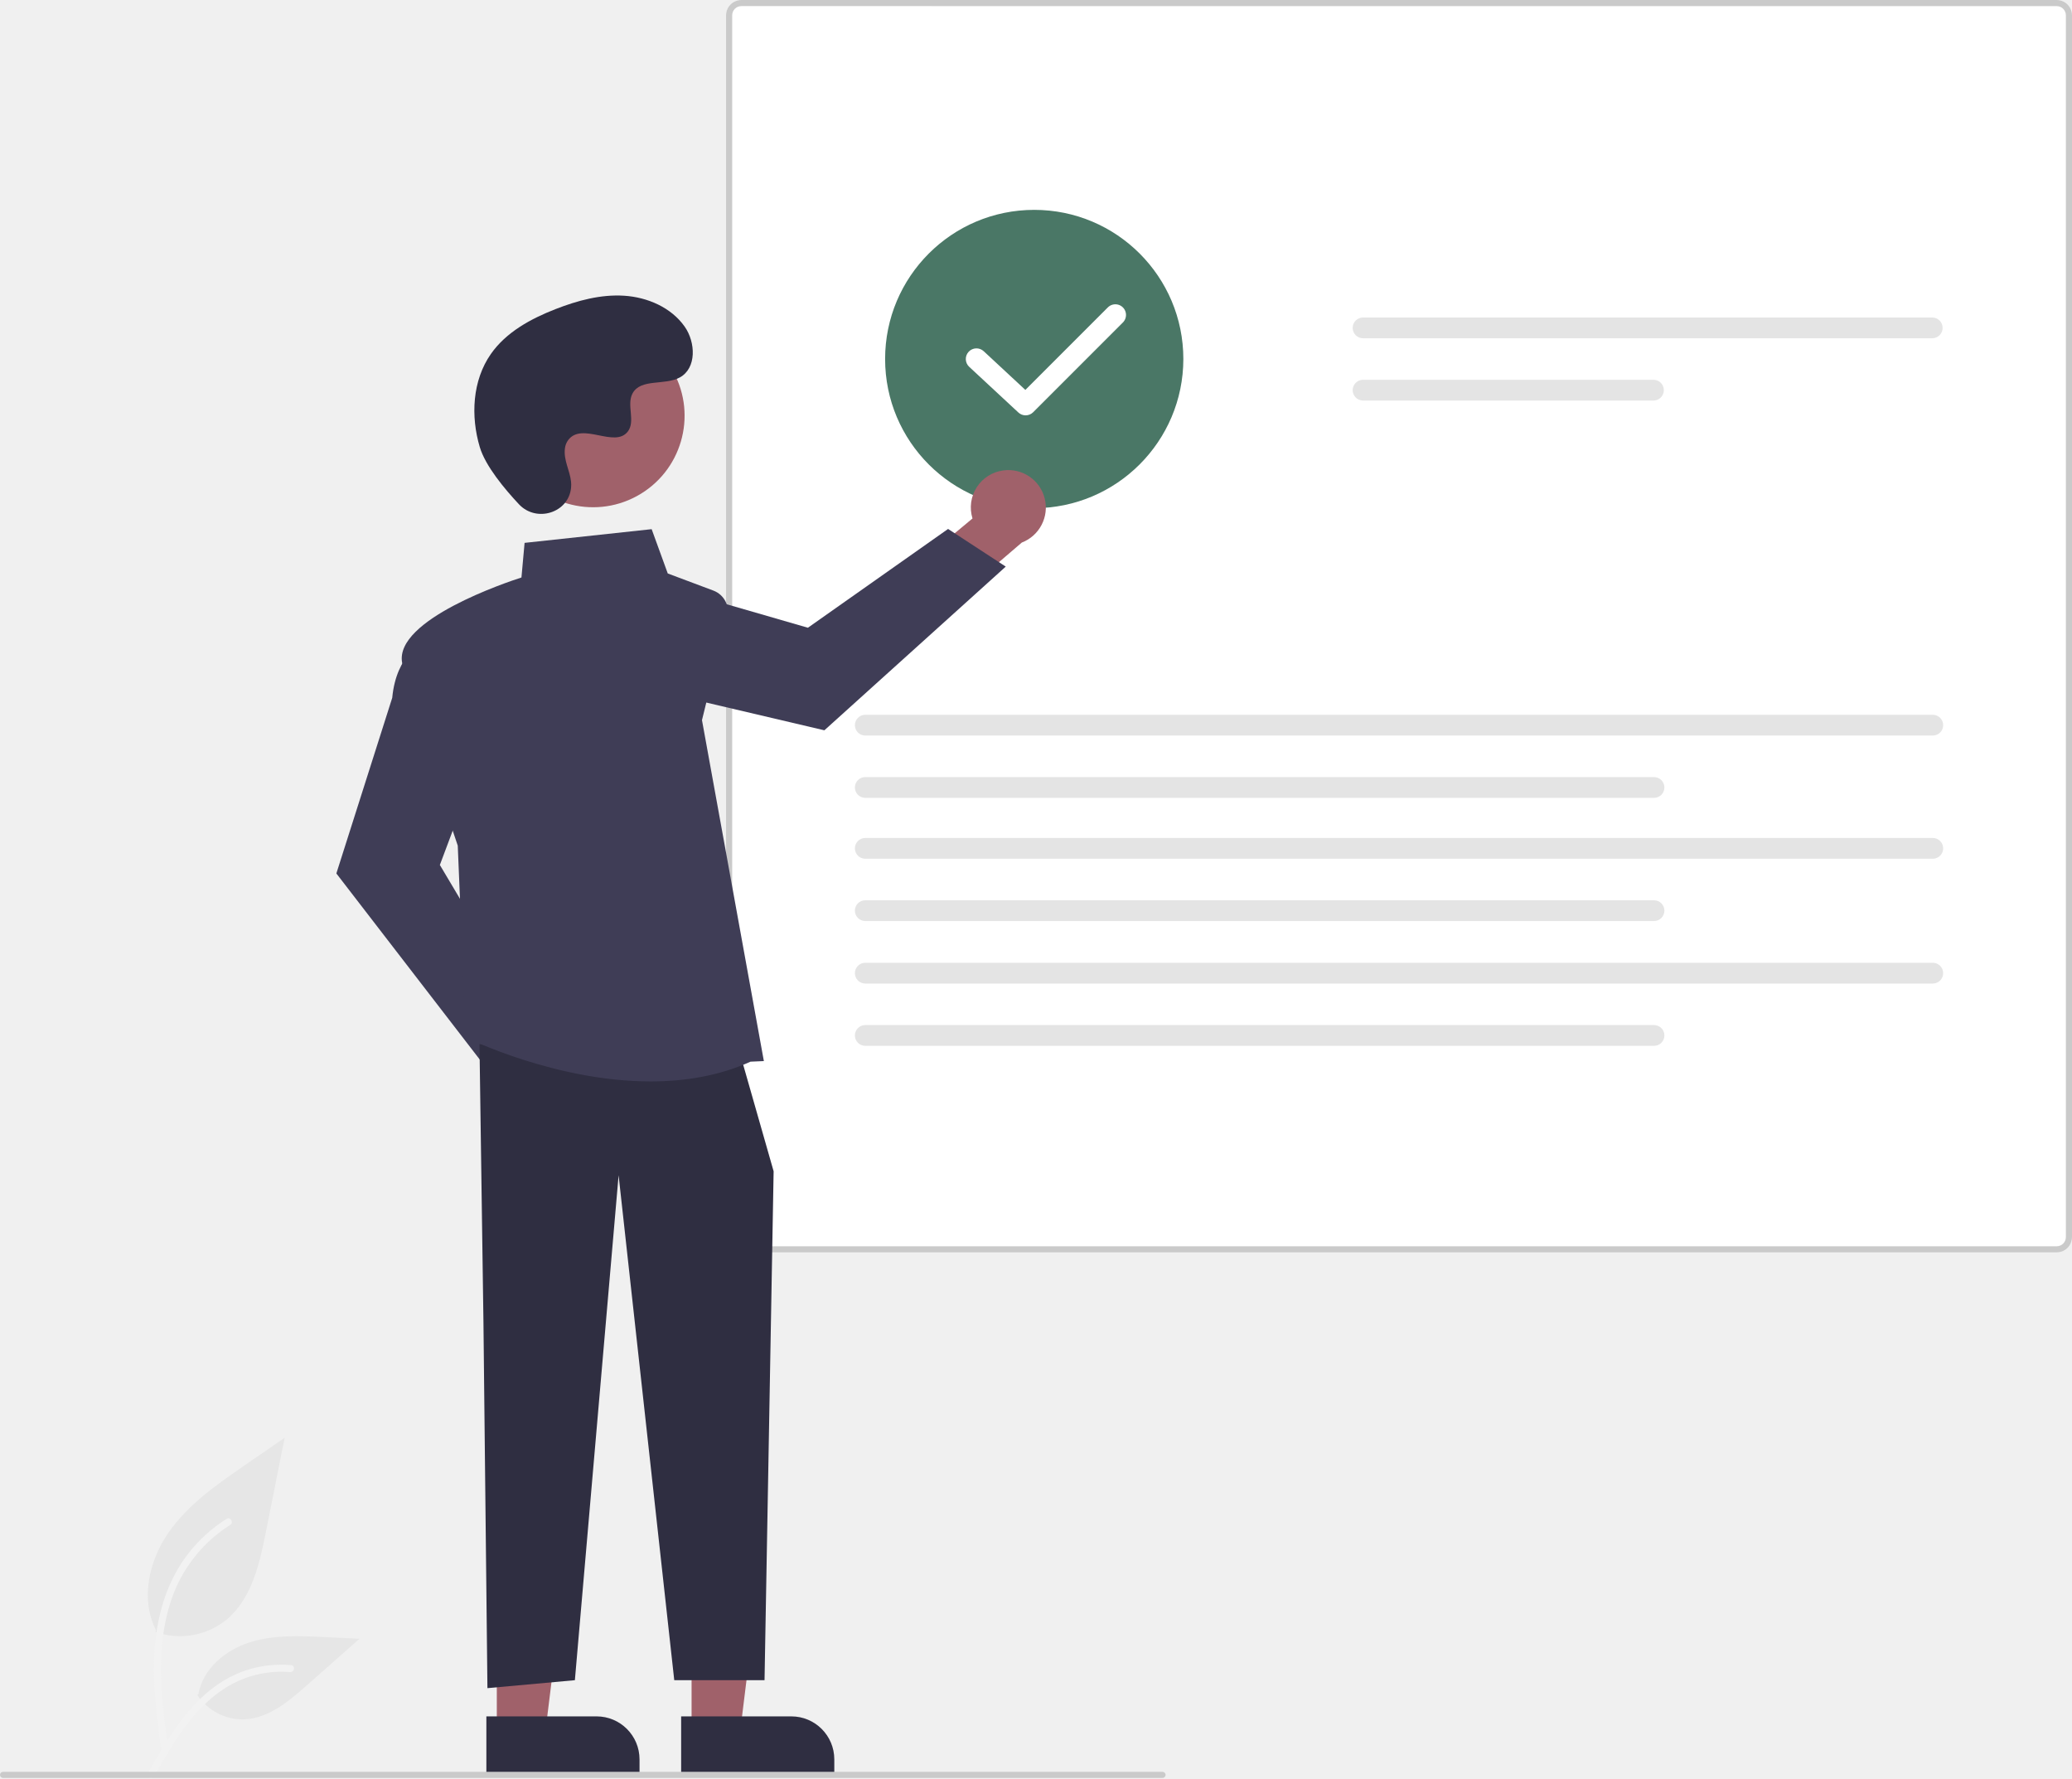
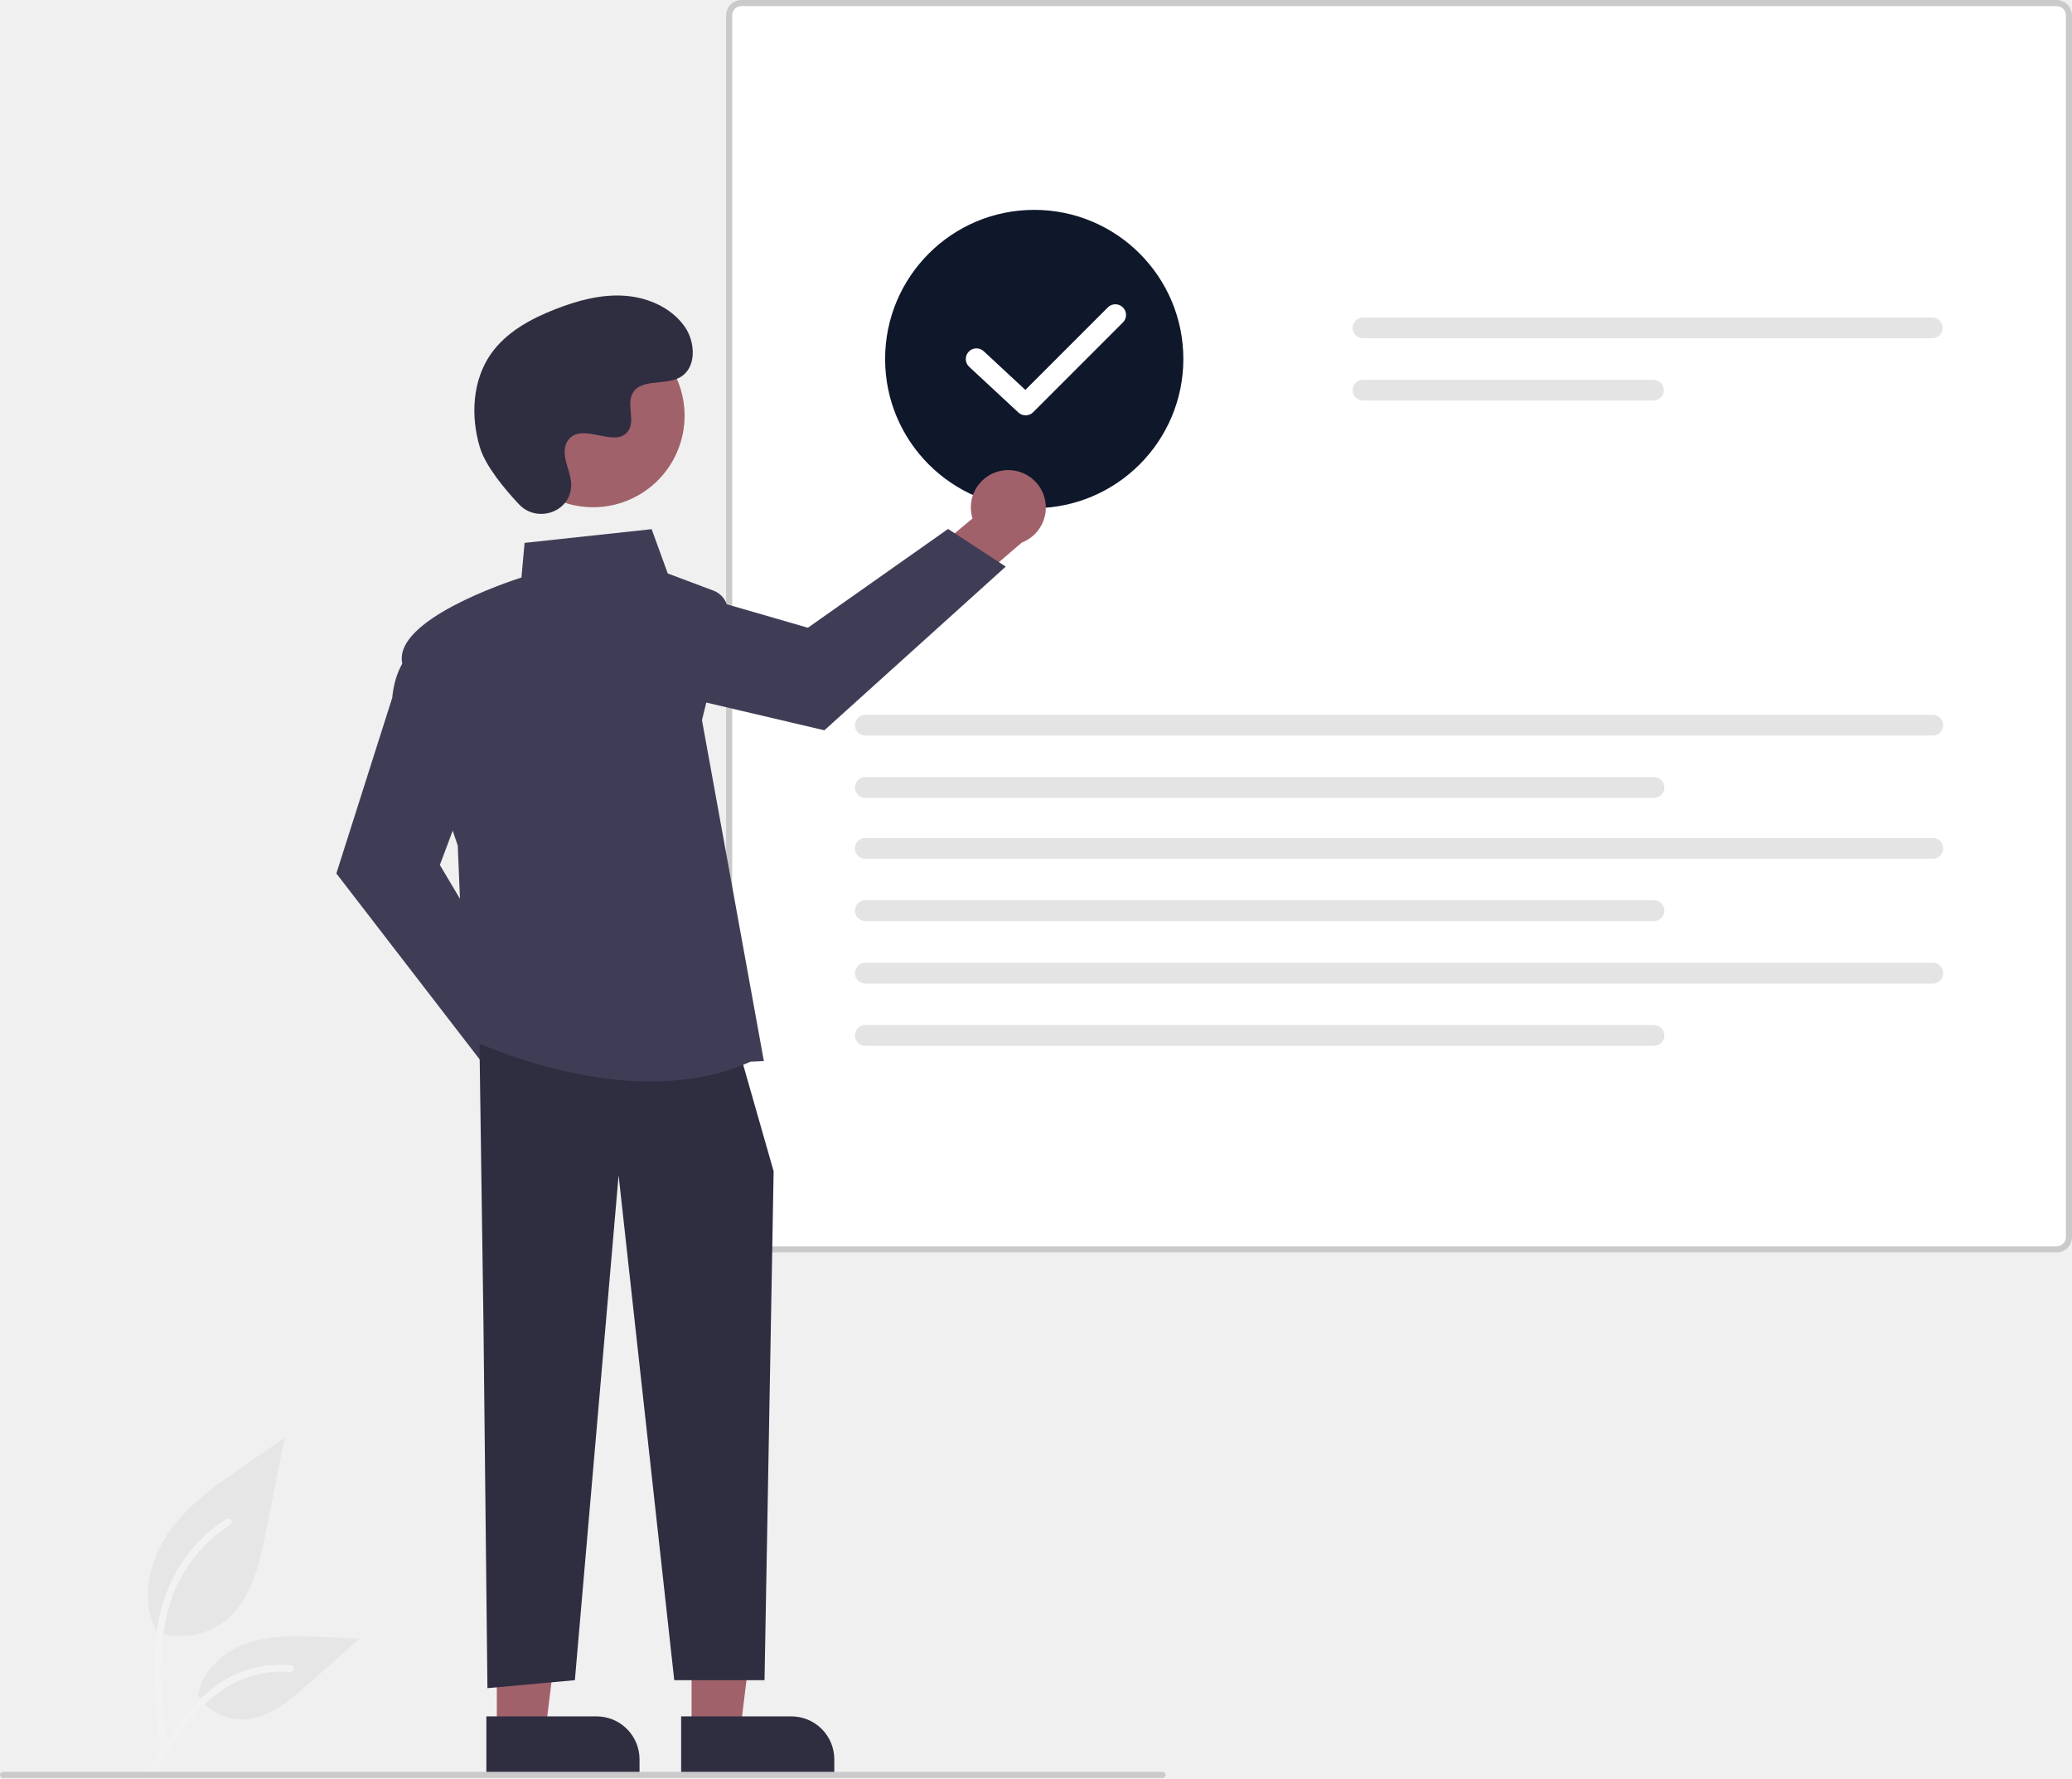
<svg xmlns="http://www.w3.org/2000/svg" width="680.839" height="584.232" viewBox="0 0 680.839 584.232" role="img" artist="Katerina Limpitsouni" source="https://undraw.co/">
-   <path id="b9ccae5a-ffdd-4f5c-9c1e-05af9f0f3372-131" data-name="Path 438" d="M310.706,694.028a24.215,24.215,0,0,0,23.383-4.119c8.19-6.874,10.758-18.196,12.847-28.682l6.18-31.017-12.938,8.908c-9.305,6.406-18.818,13.019-25.26,22.298s-9.252,21.947-4.078,31.988" transform="translate(-259.5807 -157.884)" fill="#e6e6e6" />
-   <path id="f4ad1d06-bd03-4ced-a5c4-c19a65ab4ee5-132" data-name="Path 439" d="M312.703,733.739c-1.628-11.864-3.304-23.881-2.159-35.872,1.015-10.649,4.264-21.049,10.878-29.579a49.206,49.206,0,0,1,12.625-11.44c1.262-.796,2.424,1.204,1.167,1.997a46.779,46.779,0,0,0-18.504,22.326c-4.029,10.246-4.675,21.416-3.982,32.3.419,6.582,1.311,13.121,2.206,19.653a1.198,1.198,0,0,1-.808,1.423,1.163,1.163,0,0,1-1.423-.808Z" transform="translate(-259.5807 -157.884)" fill="#f2f2f2" />
-   <path id="baf785f8-b4c6-42cf-85bd-8a16037845f7-133" data-name="Path 442" d="M324.424,714.702a17.825,17.825,0,0,0,15.531,8.019c7.864-.373,14.418-5.86,20.317-11.07l17.452-15.409-11.55-.553c-8.306-.398-16.827-.771-24.738,1.793s-15.208,8.726-16.654,16.915" transform="translate(-259.5807 -157.884)" fill="#e6e6e6" />
-   <path id="a14e4330-7125-4e03-a856-d6453c34f6cc-134" data-name="Path 443" d="M308.1,740.558c7.84-13.871,16.932-29.288,33.181-34.216a37.026,37.026,0,0,1,13.955-1.441c1.482.128,1.112,2.412-.367,2.285a34.398,34.398,0,0,0-22.272,5.892c-6.28,4.275-11.17,10.218-15.308,16.519-2.535,3.861-4.806,7.884-7.076,11.903C309.488,742.785,307.366,741.858,308.1,740.558Z" transform="translate(-259.5807 -157.884)" fill="#f2f2f2" />
-   <path id="ac20a106-7eb8-4a45-8835-674ef3bf3222-135" data-name="Path 141" d="M935.396,569.317H503.181a5.03,5.03,0,0,1-5.024-5.024V162.908a5.03,5.03,0,0,1,5.024-5.024H935.396a5.03,5.03,0,0,1,5.024,5.024V564.292a5.029,5.029,0,0,1-5.024,5.024Z" transform="translate(-259.5807 -157.884)" fill="#fff" />
-   <path id="a8878079-c7cd-406f-a434-8b15b914b9b4-136" data-name="Path 141" d="M935.396,569.317H503.181a5.03,5.03,0,0,1-5.024-5.024V162.908a5.03,5.03,0,0,1,5.024-5.024H935.396a5.03,5.03,0,0,1,5.024,5.024V564.292a5.029,5.029,0,0,1-5.024,5.024ZM503.181,159.889a3.018,3.018,0,0,0-3.012,3.012V564.292a3.018,3.018,0,0,0,3.012,3.012H935.396a3.017,3.017,0,0,0,3.012-3.012V162.908a3.018,3.018,0,0,0-3.012-3.012Z" transform="translate(-259.5807 -157.884)" fill="#cacaca" />
-   <path id="af64f961-e9a2-4c53-a333-5060c7f850d2-137" data-name="Path 142" d="M707.41,262.185a3.411,3.411,0,0,0,0,6.821H894.553a3.411,3.411,0,0,0,0-6.821Z" transform="translate(-259.5807 -157.884)" fill="#e4e4e4" />
-   <path id="baad4cfb-158d-4439-9cc3-22475bf47b22-138" data-name="Path 143" d="M707.41,282.65a3.411,3.411,0,0,0,0,6.821h95.54a3.411,3.411,0,0,0,0-6.821Z" transform="translate(-259.5807 -157.884)" fill="#e4e4e4" />
-   <path id="f3456279-91e5-49ad-aa43-9838b26fb6ca-139" data-name="Path 142" d="M543.841,392.705a3.411,3.411,0,0,0,0,6.821h350.894a3.411,3.411,0,0,0,0-6.821Z" transform="translate(-259.5807 -157.884)" fill="#e4e4e4" />
-   <path id="a3288adf-49f8-485f-8ae9-1e4f1a13d849-140" data-name="Path 143" d="M543.841,413.17a3.411,3.411,0,0,0,0,6.821H803.133a3.411,3.411,0,0,0,0-6.821Z" transform="translate(-259.5807 -157.884)" fill="#e4e4e4" />
-   <path id="e63a5b48-5a7d-40a2-b9b0-6adec326348a-141" data-name="Path 142" d="M543.841,433.172a3.411,3.411,0,0,0,0,6.821h350.894a3.411,3.411,0,0,0,0-6.821Z" transform="translate(-259.5807 -157.884)" fill="#e4e4e4" />
-   <path id="a1c669b4-dfc3-4cfa-a7be-66b71399844d-142" data-name="Path 143" d="M543.841,453.637a3.411,3.411,0,0,0,0,6.821H803.133a3.411,3.411,0,0,0,0-6.821Z" transform="translate(-259.5807 -157.884)" fill="#e4e4e4" />
-   <path id="bfec50d1-ffb1-4de6-a9ef-a1085e40e016-143" data-name="Path 142" d="M543.841,474.172a3.411,3.411,0,0,0,0,6.821h350.894a3.411,3.411,0,0,0,0-6.821Z" transform="translate(-259.5807 -157.884)" fill="#e4e4e4" />
-   <path id="bc9696ec-ec99-41d5-9116-3ad9737a38ac-144" data-name="Path 143" d="M543.841,494.637a3.411,3.411,0,0,0,0,6.821H803.133a3.411,3.411,0,0,0,0-6.821Z" transform="translate(-259.5807 -157.884)" fill="#e4e4e4" />
-   <path d="M599.419,324.828a49,49,0,1,1,49-49A49.056,49.056,0,0,1,599.419,324.828Z" transform="translate(-259.5807 -157.884)" fill="#4A7766" />
+   <path id="b9ccae5a-ffdd-4f5c-9c1e-05af9f0f3372-312" data-name="Path 438" d="M310.706,694.028a24.215,24.215,0,0,0,23.383-4.119c8.19-6.874,10.758-18.196,12.847-28.682l6.18-31.017-12.938,8.908c-9.305,6.406-18.818,13.019-25.26,22.298s-9.252,21.947-4.078,31.988" transform="translate(-259.5807 -157.884)" fill="#e6e6e6" />
+   <path id="f4ad1d06-bd03-4ced-a5c4-c19a65ab4ee5-313" data-name="Path 439" d="M312.703,733.739c-1.628-11.864-3.304-23.881-2.159-35.872,1.015-10.649,4.264-21.049,10.878-29.579a49.206,49.206,0,0,1,12.625-11.44c1.262-.796,2.424,1.204,1.167,1.997a46.779,46.779,0,0,0-18.504,22.326c-4.029,10.246-4.675,21.416-3.982,32.3.419,6.582,1.311,13.121,2.206,19.653a1.198,1.198,0,0,1-.808,1.423,1.163,1.163,0,0,1-1.423-.808Z" transform="translate(-259.5807 -157.884)" fill="#f2f2f2" />
+   <path id="baf785f8-b4c6-42cf-85bd-8a16037845f7-314" data-name="Path 442" d="M324.424,714.702a17.825,17.825,0,0,0,15.531,8.019c7.864-.373,14.418-5.86,20.317-11.07l17.452-15.409-11.55-.553c-8.306-.398-16.827-.771-24.738,1.793s-15.208,8.726-16.654,16.915" transform="translate(-259.5807 -157.884)" fill="#e6e6e6" />
+   <path id="a14e4330-7125-4e03-a856-d6453c34f6cc-315" data-name="Path 443" d="M308.1,740.558c7.84-13.871,16.932-29.288,33.181-34.216a37.026,37.026,0,0,1,13.955-1.441c1.482.128,1.112,2.412-.367,2.285a34.398,34.398,0,0,0-22.272,5.892c-6.28,4.275-11.17,10.218-15.308,16.519-2.535,3.861-4.806,7.884-7.076,11.903C309.488,742.785,307.366,741.858,308.1,740.558Z" transform="translate(-259.5807 -157.884)" fill="#f2f2f2" />
+   <path id="ac20a106-7eb8-4a45-8835-674ef3bf3222-316" data-name="Path 141" d="M935.396,569.317H503.181a5.03,5.03,0,0,1-5.024-5.024V162.908a5.03,5.03,0,0,1,5.024-5.024H935.396a5.03,5.03,0,0,1,5.024,5.024V564.292a5.029,5.029,0,0,1-5.024,5.024Z" transform="translate(-259.5807 -157.884)" fill="#fff" />
+   <path id="a8878079-c7cd-406f-a434-8b15b914b9b4-317" data-name="Path 141" d="M935.396,569.317H503.181a5.03,5.03,0,0,1-5.024-5.024V162.908a5.03,5.03,0,0,1,5.024-5.024H935.396a5.03,5.03,0,0,1,5.024,5.024V564.292a5.029,5.029,0,0,1-5.024,5.024ZM503.181,159.889a3.018,3.018,0,0,0-3.012,3.012V564.292a3.018,3.018,0,0,0,3.012,3.012H935.396a3.017,3.017,0,0,0,3.012-3.012V162.908a3.018,3.018,0,0,0-3.012-3.012Z" transform="translate(-259.5807 -157.884)" fill="#cacaca" />
+   <path id="af64f961-e9a2-4c53-a333-5060c7f850d2-318" data-name="Path 142" d="M707.41,262.185a3.411,3.411,0,0,0,0,6.821H894.553a3.411,3.411,0,0,0,0-6.821Z" transform="translate(-259.5807 -157.884)" fill="#e4e4e4" />
+   <path id="baad4cfb-158d-4439-9cc3-22475bf47b22-319" data-name="Path 143" d="M707.41,282.65a3.411,3.411,0,0,0,0,6.821h95.54a3.411,3.411,0,0,0,0-6.821Z" transform="translate(-259.5807 -157.884)" fill="#e4e4e4" />
+   <path id="f3456279-91e5-49ad-aa43-9838b26fb6ca-320" data-name="Path 142" d="M543.841,392.705a3.411,3.411,0,0,0,0,6.821h350.894a3.411,3.411,0,0,0,0-6.821Z" transform="translate(-259.5807 -157.884)" fill="#e4e4e4" />
+   <path id="a3288adf-49f8-485f-8ae9-1e4f1a13d849-321" data-name="Path 143" d="M543.841,413.17a3.411,3.411,0,0,0,0,6.821H803.133a3.411,3.411,0,0,0,0-6.821Z" transform="translate(-259.5807 -157.884)" fill="#e4e4e4" />
+   <path id="e63a5b48-5a7d-40a2-b9b0-6adec326348a-322" data-name="Path 142" d="M543.841,433.172a3.411,3.411,0,0,0,0,6.821h350.894a3.411,3.411,0,0,0,0-6.821Z" transform="translate(-259.5807 -157.884)" fill="#e4e4e4" />
+   <path id="a1c669b4-dfc3-4cfa-a7be-66b71399844d-323" data-name="Path 143" d="M543.841,453.637a3.411,3.411,0,0,0,0,6.821H803.133a3.411,3.411,0,0,0,0-6.821Z" transform="translate(-259.5807 -157.884)" fill="#e4e4e4" />
+   <path id="bfec50d1-ffb1-4de6-a9ef-a1085e40e016-324" data-name="Path 142" d="M543.841,474.172a3.411,3.411,0,0,0,0,6.821h350.894a3.411,3.411,0,0,0,0-6.821Z" transform="translate(-259.5807 -157.884)" fill="#e4e4e4" />
+   <path id="bc9696ec-ec99-41d5-9116-3ad9737a38ac-325" data-name="Path 143" d="M543.841,494.637a3.411,3.411,0,0,0,0,6.821H803.133a3.411,3.411,0,0,0,0-6.821Z" transform="translate(-259.5807 -157.884)" fill="#e4e4e4" />
+   <path d="M599.419,324.828a49,49,0,1,1,49-49A49.056,49.056,0,0,1,599.419,324.828Z" transform="translate(-259.5807 -157.884)" fill="#0f172b" />
  <path d="M450.678,510.1a12.248,12.248,0,0,0-14.953-11.362l-16.196-22.825-16.271,6.459,23.325,31.912a12.314,12.314,0,0,0,24.096-4.184Z" transform="translate(-259.5807 -157.884)" fill="#a0616a" />
  <path d="M419.112,508.409l-49.008-63.578L388.467,387.12c1.346-14.509,10.425-18.561,10.811-18.726l.589-.253,15.979,42.612-11.732,31.286,28.797,48.432Z" transform="translate(-259.5807 -157.884)" fill="#3f3d56" />
  <path d="M589.308,312.42a12.248,12.248,0,0,0-10.172,15.787l-21.505,17.913,7.698,15.723,30.013-25.723a12.314,12.314,0,0,0-6.035-23.7Z" transform="translate(-259.5807 -157.884)" fill="#a0616a" />
  <path d="M590.062,344.022l-59.598,53.777-58.958-13.846c-14.57-.22-19.311-8.959-19.506-9.331l-.298-.568,41.249-19.226,32.1,9.278,46.06-32.455Z" transform="translate(-259.5807 -157.884)" fill="#3f3d56" />
  <polygon points="227.248 568.437 243.261 568.436 250.878 506.672 227.245 506.673 227.248 568.437" fill="#a0616a" />
  <path d="M483.397,721.745h50.326a0,0,0,0,1,0,0V741.189a0,0,0,0,1,0,0h-36.207a14.119,14.119,0,0,1-14.119-14.119v-5.325A0,0,0,0,1,483.397,721.745Z" transform="translate(757.5735 1305.027) rotate(179.9974)" fill="#2f2e41" />
  <polygon points="163.247 568.437 179.26 568.436 186.878 506.672 163.245 506.673 163.247 568.437" fill="#a0616a" />
  <path d="M419.397,721.745H469.723a0,0,0,0,1,0,0V741.189a0,0,0,0,1,0,0h-36.207A14.119,14.119,0,0,1,419.397,727.07v-5.325a0,0,0,0,1,0,0Z" transform="translate(629.5727 1305.029) rotate(179.9974)" fill="#2f2e41" />
  <polygon points="157.552 342.991 158.858 434.42 160.165 554.584 188.899 551.972 203.267 386.094 221.553 551.972 251.218 551.972 254.206 384.788 243.757 348.216 157.552 342.991" fill="#2f2e41" />
  <path d="M473.374,513.153c-31.265.002-60.045-14.148-60.433-14.343l-.323-.161-2.624-62.966c-.761-2.225-15.743-46.131-18.28-60.086-2.571-14.139,34.688-26.547,39.213-27.999l1.027-11.374,41.754-4.499,5.292,14.554,14.979,5.617a7.409,7.409,0,0,1,4.592,8.704l-8.325,33.856,20.333,112.013-4.378.189C495.709,511.397,484.384,513.153,473.374,513.153Z" transform="translate(-259.5807 -157.884)" fill="#3f3d56" />
  <circle cx="454.467" cy="294.46" r="30.063" transform="matrix(0.87745, -0.47966, 0.47966, 0.87745, -345.1282, 96.19037)" fill="#a0616a" />
  <path d="M430.117,323.561c5.729,6.103,16.369,2.827,17.116-5.511a10.072,10.072,0,0,0-.013-1.945c-.385-3.693-2.519-7.046-2.008-10.945a5.74,5.74,0,0,1,1.05-2.687c4.565-6.114,15.283,2.734,19.591-2.8,2.642-3.394-.464-8.737,1.564-12.53,2.676-5.006,10.602-2.537,15.572-5.278,5.53-3.05,5.199-11.535,1.559-16.696-4.44-6.294-12.223-9.652-19.91-10.136s-15.321,1.594-22.497,4.391c-8.154,3.178-16.24,7.569-21.257,14.739-6.102,8.719-6.689,20.441-3.638,30.637C419.102,311.001,425.438,318.578,430.117,323.561Z" transform="translate(-259.5807 -157.884)" fill="#2f2e41" />
  <path d="M641.581,741.963h-381a1,1,0,0,1,0-2h381a1,1,0,0,1,0,2Z" transform="translate(-259.5807 -157.884)" fill="#cacaca" />
  <path d="M596.59,294.335a3.488,3.488,0,0,1-2.381-.936l-16.157-15.007a3.5,3.5,0,0,1,4.764-5.129l13.686,12.712,27.077-27.076a3.5,3.5,0,1,1,4.949,4.95l-29.461,29.461A3.493,3.493,0,0,1,596.59,294.335Z" transform="translate(-259.5807 -157.884)" fill="#fff" />
</svg>
